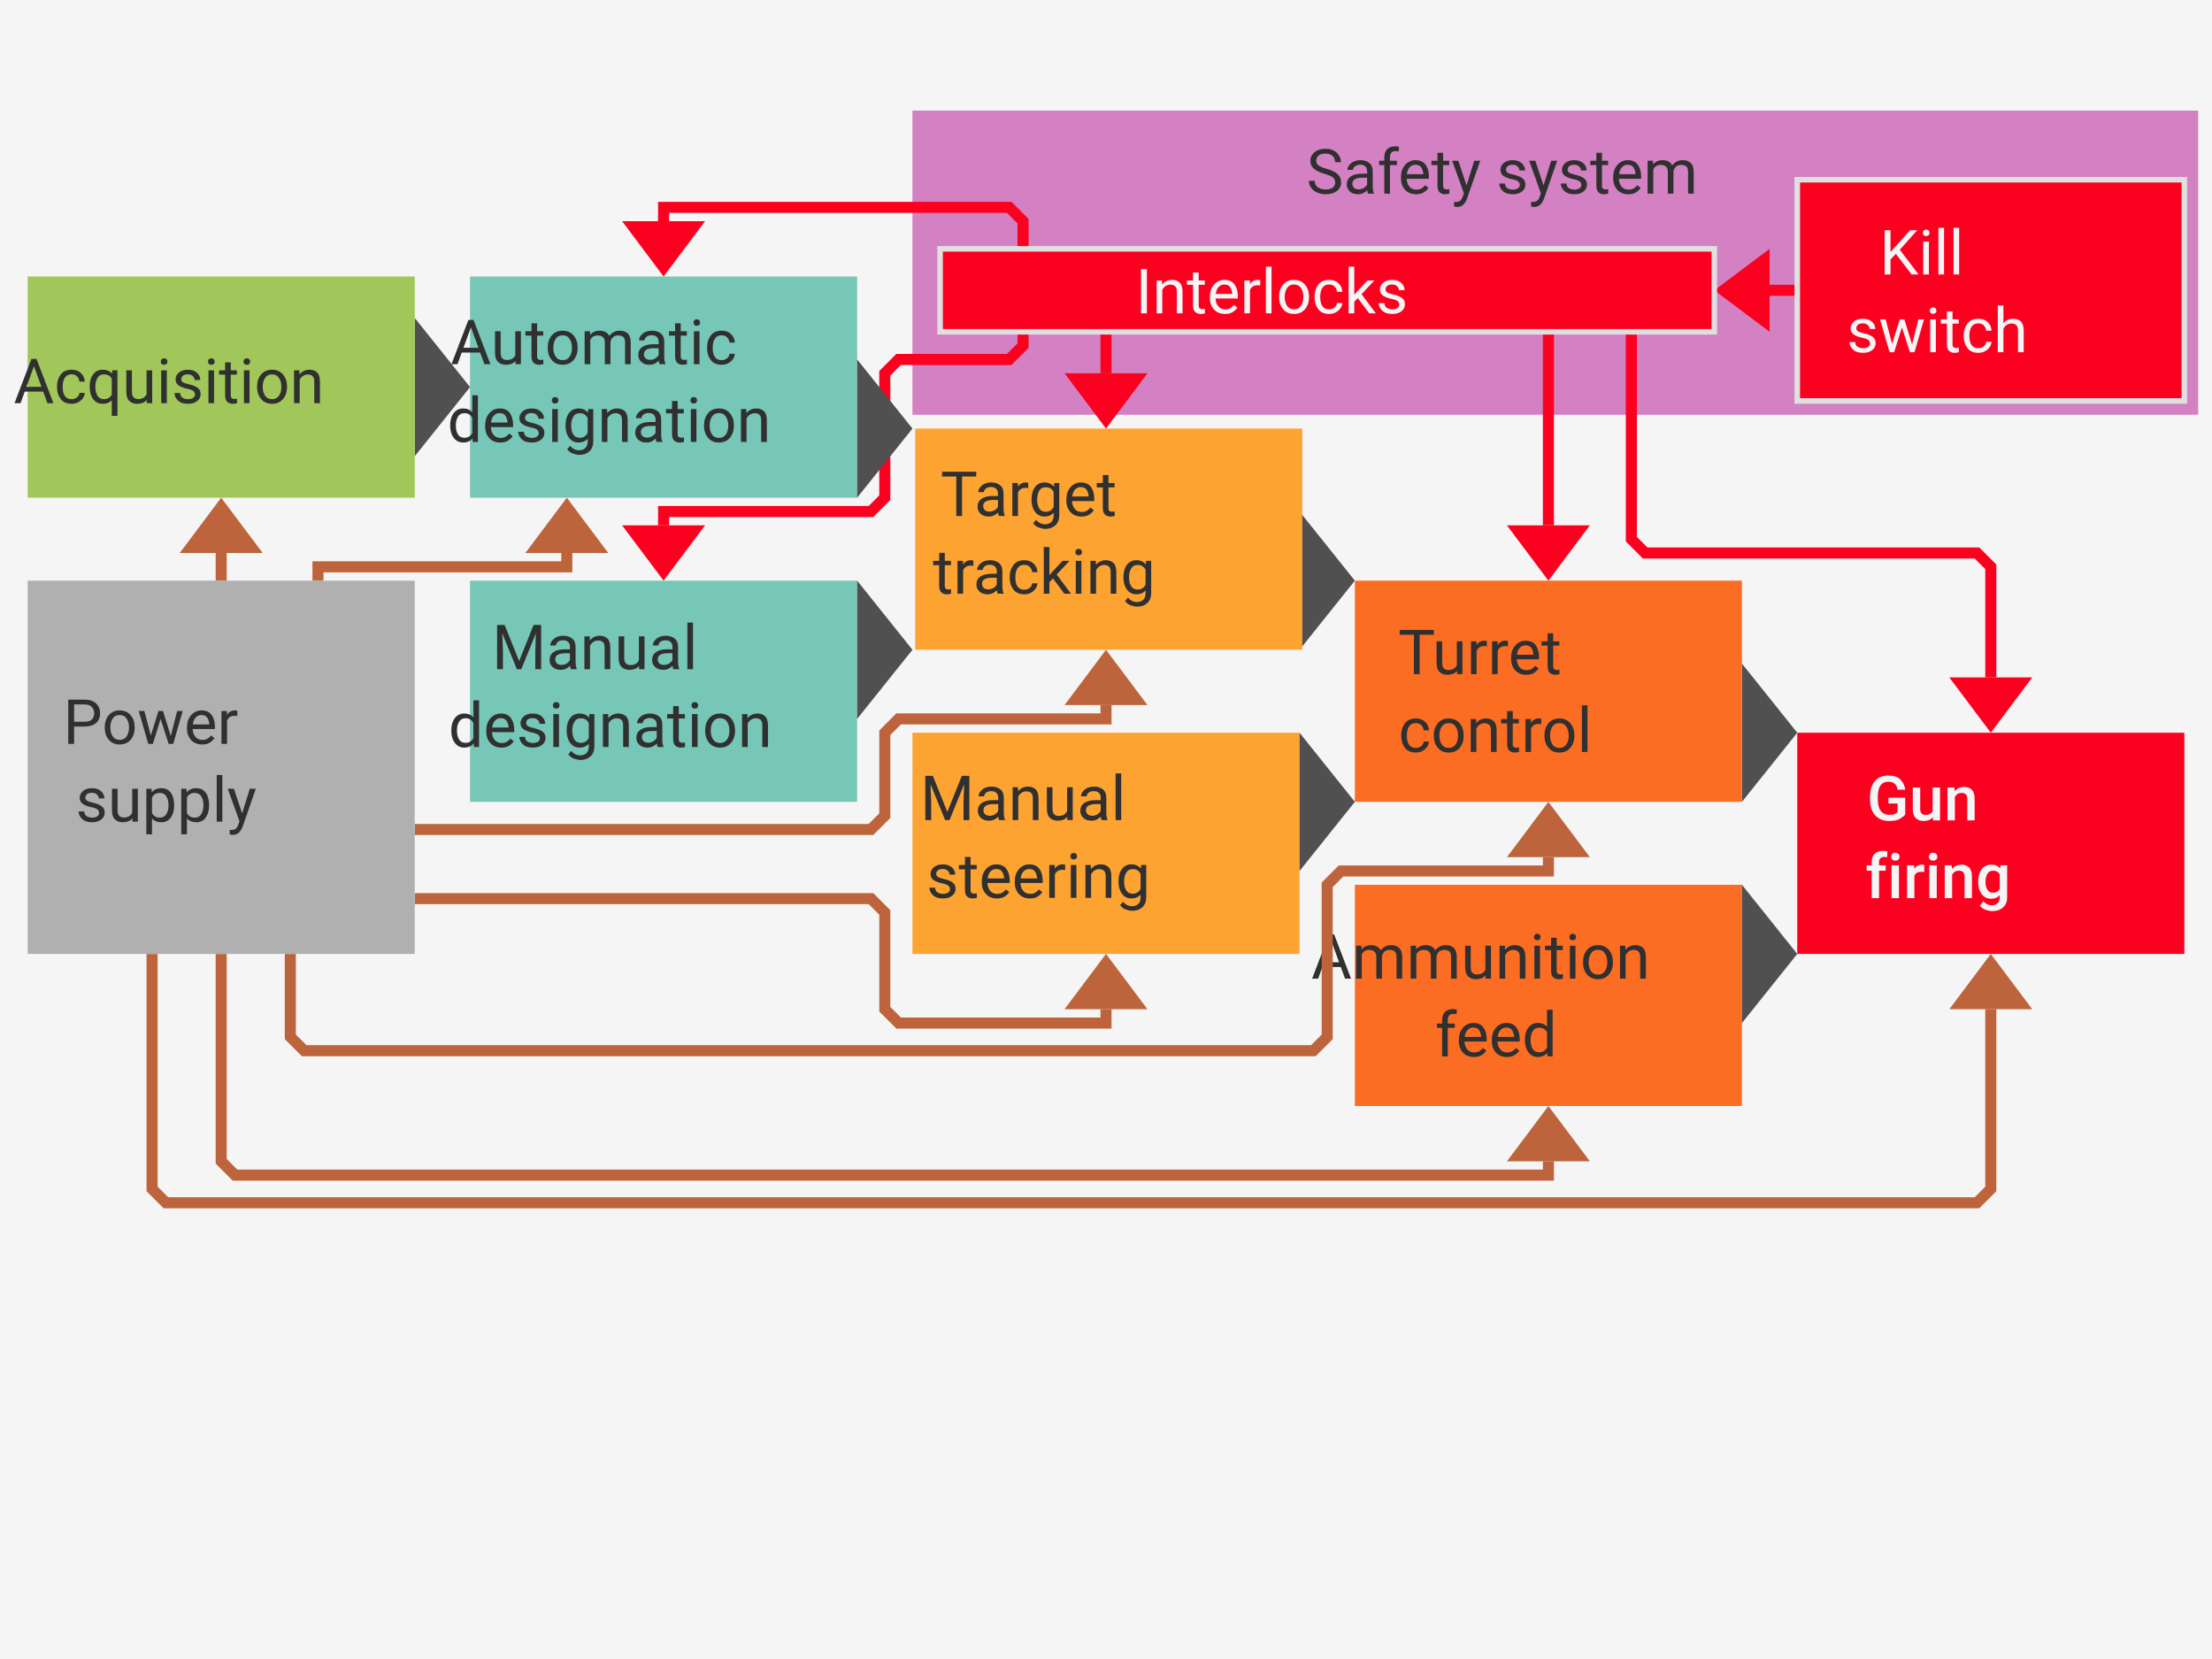
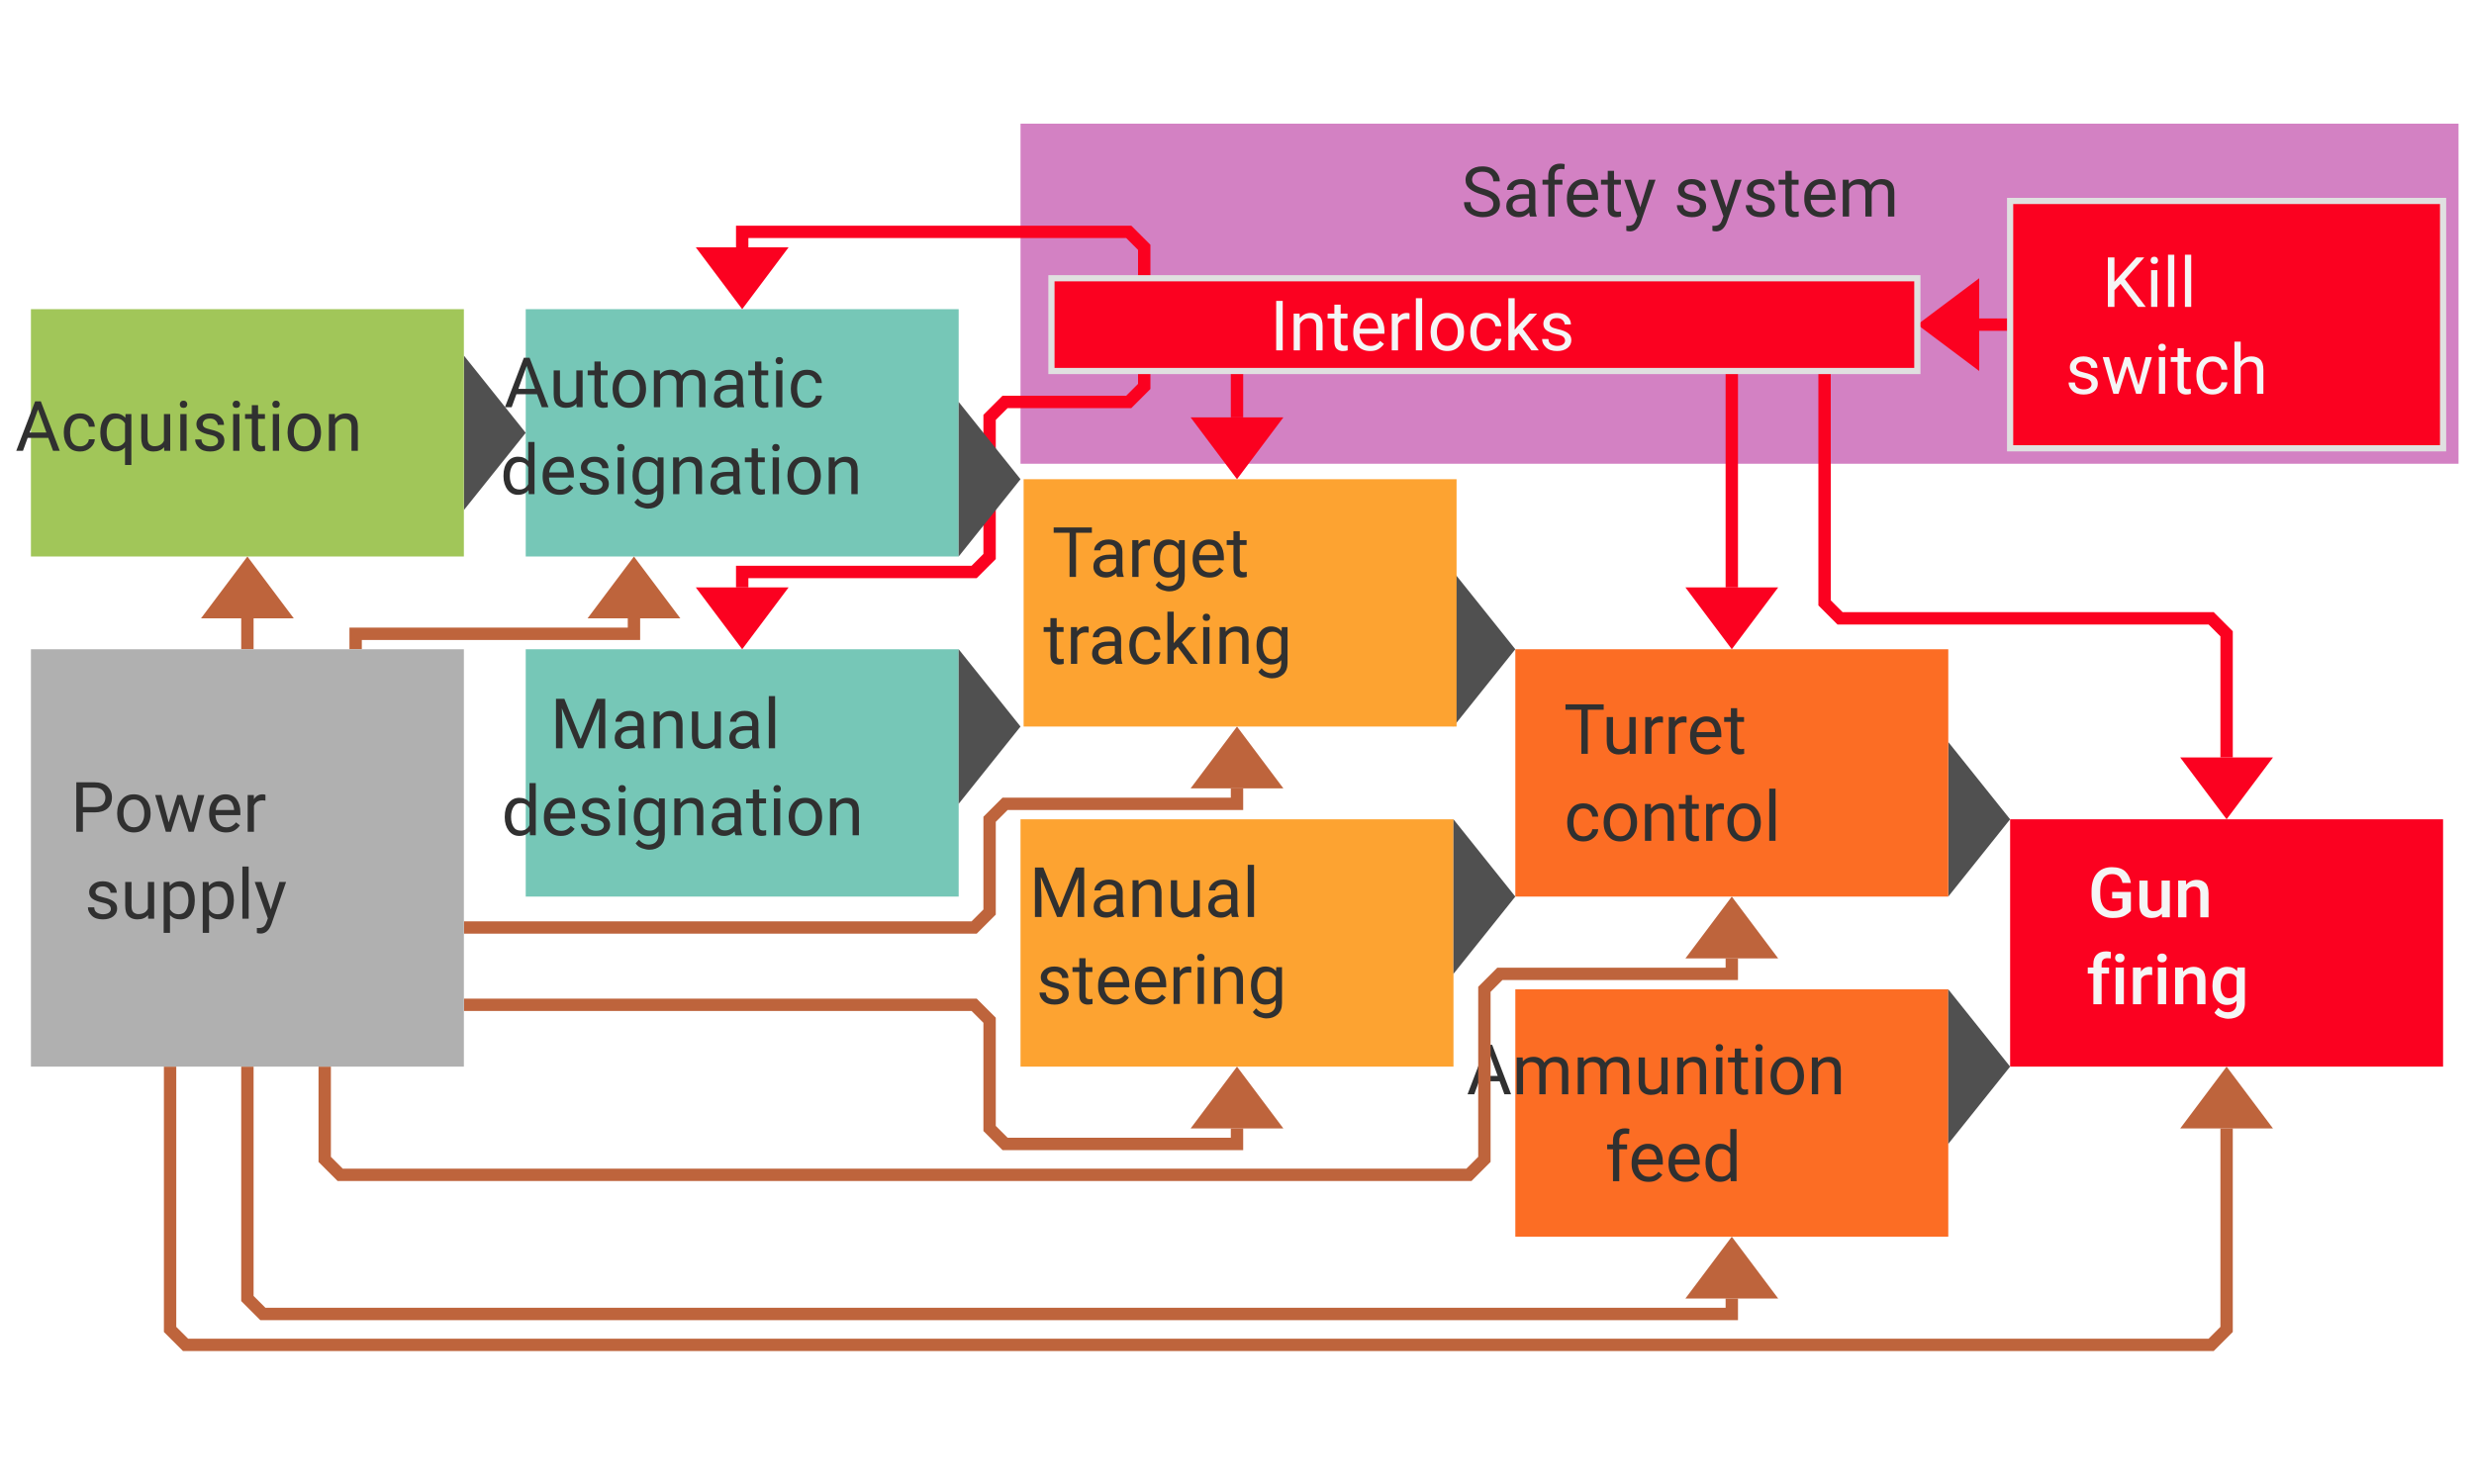
- <svg xmlns="http://www.w3.org/2000/svg" xmlns:xlink="http://www.w3.org/1999/xlink" width="800" height="600" viewBox="0 0 800 600" id="svg2" version="1.1">
+ <svg xmlns="http://www.w3.org/2000/svg" xmlns:xlink="http://www.w3.org/1999/xlink" width="800" height="480" viewBox="0 0 800 480" id="svg2" version="1.1">
  <defs id="defs4" />
-   <g id="layer1" transform="translate(0,-452.3622)">
-     <rect style="fill:#f5f5f5;fill-opacity:1;stroke:none;stroke-width:4;stroke-linejoin:miter;stroke-miterlimit:4;stroke-dasharray:none" id="rect4235" width="800" height="600" x="0" y="452.362" />
-     <g id="g4200" transform="translate(-112.3,-305.7205)" style="stroke:none">
+   <g id="layer1" transform="translate(0,-572.3622)">
+     <rect style="fill:#ffffff;fill-opacity:1;stroke:none;stroke-width:4;stroke-linejoin:miter;stroke-miterlimit:4;stroke-dasharray:none" id="rect4235" width="800" height="480" x="0" y="572.362" />
+     <g id="g4200" transform="translate(-112.3,-185.7206)" style="stroke:none">
      <rect style="fill:#d381c3;stroke:none;stroke-width:2;stroke-linejoin:miter;stroke-miterlimit:4;stroke-dasharray:none" id="rect4202" width="465" height="110" x="442.3" y="798.083" />
-       <text xml:space="preserve" style="color:#000000;font-style:normal;font-variant:normal;font-weight:normal;font-stretch:normal;font-size:22.5px;line-height:125%;font-family:Roboto;-inkscape-font-specification:Roboto;text-indent:0;text-align:start;text-decoration:none;text-decoration-line:none;text-decoration-style:solid;text-decoration-color:#000000;letter-spacing:0px;word-spacing:0px;text-transform:none;direction:ltr;block-progression:tb;writing-mode:lr-tb;baseline-shift:baseline;text-anchor:middle;white-space:normal;clip-rule:nonzero;display:inline;overflow:visible;visibility:visible;opacity:1;isolation:auto;mix-blend-mode:normal;color-interpolation:sRGB;color-interpolation-filters:linearRGB;solid-color:#000000;solid-opacity:1;fill:#303030;fill-opacity:1;fill-rule:nonzero;stroke:none;stroke-width:1;stroke-linecap:butt;stroke-linejoin:miter;stroke-miterlimit:4;stroke-dasharray:none;stroke-dashoffset:0;stroke-opacity:1;color-rendering:auto;image-rendering:auto;shape-rendering:auto;text-rendering:auto;enable-background:accumulate;" x="675.13" y="828.117" id="text4204">
+       <text xml:space="preserve" style="color:#000000;font-style:normal;font-variant:normal;font-weight:normal;font-stretch:normal;font-size:22.5px;line-height:125%;font-family:Roboto;-inkscape-font-specification:Roboto;text-indent:0;text-align:start;text-decoration:none;text-decoration-line:none;text-decoration-style:solid;text-decoration-color:#000000;letter-spacing:0px;word-spacing:0px;text-transform:none;direction:ltr;block-progression:tb;writing-mode:lr-tb;baseline-shift:baseline;text-anchor:middle;white-space:normal;clip-rule:nonzero;display:inline;overflow:visible;visibility:visible;opacity:1;isolation:auto;mix-blend-mode:normal;color-interpolation:sRGB;color-interpolation-filters:linearRGB;solid-color:#000000;solid-opacity:1;fill:#303030;fill-opacity:1;fill-rule:nonzero;stroke:none;stroke-width:1;stroke-linecap:butt;stroke-linejoin:miter;stroke-miterlimit:4;stroke-dasharray:none;stroke-dashoffset:0;stroke-opacity:1;color-rendering:auto;image-rendering:auto;shape-rendering:auto;text-rendering:auto;enable-background:accumulate" x="675.13" y="828.117" id="text4204">
        <tspan x="675.13" y="828.117" id="tspan4232">Safety system</tspan>
      </text>
    </g>
-     <path style="fill:none;fill-opacity:1;stroke:#be643c;stroke-width:4;stroke-linejoin:miter;stroke-miterlimit:4;stroke-dasharray:none" d="m 150,752.362 165,0 5,-5 0,-30 5,-5 75,0 0,-5" id="path4263" />
-     <g id="g4199" transform="translate(-84.28599,7.1428)">
+     <path style="fill:none;fill-opacity:1;stroke:#be643c;stroke-width:4;stroke-linejoin:miter;stroke-miterlimit:4;stroke-dasharray:none" d="m 150,872.362 165,0 5,-5 0,-30 5,-5 75,0 0,-5" id="path4263" />
+     <g id="g4199" transform="translate(-84.28599,127.1428)">
      <rect style="fill:#76c7b7;stroke:none;stroke-width:2;stroke-linejoin:miter;stroke-miterlimit:4;stroke-dasharray:none" id="rect4142" width="140" height="80" x="254.286" y="545.219" />
-       <text xml:space="preserve" style="color:#000000;font-style:normal;font-variant:normal;font-weight:normal;font-stretch:normal;font-size:22.5px;line-height:125%;font-family:Roboto;-inkscape-font-specification:Roboto;text-indent:0;text-align:start;text-decoration:none;text-decoration-line:none;text-decoration-style:solid;text-decoration-color:#000000;letter-spacing:0px;word-spacing:0px;text-transform:none;direction:ltr;block-progression:tb;writing-mode:lr-tb;baseline-shift:baseline;text-anchor:middle;white-space:normal;clip-rule:nonzero;display:inline;overflow:visible;visibility:visible;opacity:1;isolation:auto;mix-blend-mode:normal;color-interpolation:sRGB;color-interpolation-filters:linearRGB;solid-color:#000000;solid-opacity:1;fill:#303030;fill-opacity:1;fill-rule:nonzero;stroke:none;stroke-width:1;stroke-linecap:butt;stroke-linejoin:miter;stroke-miterlimit:4;stroke-dasharray:none;stroke-dashoffset:0;stroke-opacity:1;color-rendering:auto;image-rendering:auto;shape-rendering:auto;text-rendering:auto;enable-background:accumulate;" x="324.132" y="576.925" id="text4144">
+       <text xml:space="preserve" style="color:#000000;font-style:normal;font-variant:normal;font-weight:normal;font-stretch:normal;font-size:22.5px;line-height:125%;font-family:Roboto;-inkscape-font-specification:Roboto;text-indent:0;text-align:start;text-decoration:none;text-decoration-line:none;text-decoration-style:solid;text-decoration-color:#000000;letter-spacing:0px;word-spacing:0px;text-transform:none;direction:ltr;block-progression:tb;writing-mode:lr-tb;baseline-shift:baseline;text-anchor:middle;white-space:normal;clip-rule:nonzero;display:inline;overflow:visible;visibility:visible;opacity:1;isolation:auto;mix-blend-mode:normal;color-interpolation:sRGB;color-interpolation-filters:linearRGB;solid-color:#000000;solid-opacity:1;fill:#303030;fill-opacity:1;fill-rule:nonzero;stroke:none;stroke-width:1;stroke-linecap:butt;stroke-linejoin:miter;stroke-miterlimit:4;stroke-dasharray:none;stroke-dashoffset:0;stroke-opacity:1;color-rendering:auto;image-rendering:auto;shape-rendering:auto;text-rendering:auto;enable-background:accumulate" x="324.132" y="576.925" id="text4144">
        <tspan id="tspan4146" x="324.132" y="576.925">Automatic</tspan>
        <tspan id="tspan4180" x="324.132" y="605.05">designation</tspan>
      </text>
    </g>
-     <path style="fill:none;stroke:#fb0120;stroke-width:4;stroke-linejoin:miter;stroke-miterlimit:4;stroke-dasharray:none" d="m 240,642.362 0,-5 75,0 5,-5 0,-45 5,-5 40,0 5,-5 0,-5" id="path4225" />
-     <path style="fill:none;stroke:#fb0120;stroke-width:4;stroke-linejoin:miter;stroke-miterlimit:4;stroke-dasharray:none" d="m 590,572.362 0,75 5,5 120,0 5,5 0,40" id="path4223" />
-     <path style="fill:#a40000;stroke:#fb0120;stroke-width:4;stroke-linejoin:miter;stroke-miterlimit:4;stroke-dasharray:none" d="m 400,572.362 0,15" id="path4219" />
-     <path style="fill:#a40000;stroke:#fb0120;stroke-width:4;stroke-linejoin:miter;stroke-miterlimit:4;stroke-dasharray:none" d="m 560,572.362 0,70" id="path4221" />
-     <path id="path4209" d="m 255,532.362 -15,20 -15,-20 z" style="fill:#fb0120;stroke:none;stroke-width:2;stroke-linejoin:miter;stroke-miterlimit:4;stroke-dasharray:none" />
+     <path style="fill:none;stroke:#fb0120;stroke-width:4;stroke-linejoin:miter;stroke-miterlimit:4;stroke-dasharray:none" d="m 240,762.362 0,-5 75,0 5,-5 0,-45 5,-5 40,0 5,-5 0,-5" id="path4225" />
+     <path style="fill:none;stroke:#fb0120;stroke-width:4;stroke-linejoin:miter;stroke-miterlimit:4;stroke-dasharray:none" d="m 590,692.362 0,75 5,5 120,0 5,5 0,40" id="path4223" />
+     <path style="fill:#a40000;stroke:#fb0120;stroke-width:4;stroke-linejoin:miter;stroke-miterlimit:4;stroke-dasharray:none" d="m 400,692.362 0,15" id="path4219" />
+     <path style="fill:#a40000;stroke:#fb0120;stroke-width:4;stroke-linejoin:miter;stroke-miterlimit:4;stroke-dasharray:none" d="m 560,692.362 0,70" id="path4221" />
+     <path id="path4209" d="m 255,652.362 -15,20 -15,-20 z" style="fill:#fb0120;stroke:none;stroke-width:2;stroke-linejoin:miter;stroke-miterlimit:4;stroke-dasharray:none" />
    <use x="0" y="0" xlink:href="#path4246" id="use4250" transform="translate(160,15)" width="100%" height="100%" />
-     <path style="fill:#505050;stroke:none;stroke-width:2;stroke-linejoin:miter;stroke-miterlimit:4;stroke-dasharray:none" d="m 150,567.362 20,25 -20,25 z" id="path4246" />
-     <g id="g4194" transform="translate(-26.42858,7.1428)">
+     <path style="fill:#505050;stroke:none;stroke-width:2;stroke-linejoin:miter;stroke-miterlimit:4;stroke-dasharray:none" d="m 150,687.362 20,25 -20,25 z" id="path4246" />
+     <g id="g4194" transform="translate(-26.42858,127.1428)">
      <rect y="545.219" x="36.429" height="80" width="140" id="rect4136" style="fill:#a1c659;stroke:none;stroke-width:2;stroke-linejoin:miter;stroke-miterlimit:4;stroke-dasharray:none" />
-       <text id="text4138" y="591.042" x="107.049" style="color:#000000;font-style:normal;font-variant:normal;font-weight:normal;font-stretch:normal;font-size:22.5px;line-height:125%;font-family:Roboto;-inkscape-font-specification:Roboto;text-indent:0;text-align:start;text-decoration:none;text-decoration-line:none;text-decoration-style:solid;text-decoration-color:#000000;letter-spacing:0px;word-spacing:0px;text-transform:none;direction:ltr;block-progression:tb;writing-mode:lr-tb;baseline-shift:baseline;text-anchor:middle;white-space:normal;clip-rule:nonzero;display:inline;overflow:visible;visibility:visible;opacity:1;isolation:auto;mix-blend-mode:normal;color-interpolation:sRGB;color-interpolation-filters:linearRGB;solid-color:#000000;solid-opacity:1;fill:#303030;fill-opacity:1;fill-rule:nonzero;stroke:none;stroke-width:1;stroke-linecap:butt;stroke-linejoin:miter;stroke-miterlimit:4;stroke-dasharray:none;stroke-dashoffset:0;stroke-opacity:1;color-rendering:auto;image-rendering:auto;shape-rendering:auto;text-rendering:auto;enable-background:accumulate;" xml:space="preserve">
+       <text id="text4138" y="591.042" x="107.049" style="color:#000000;font-style:normal;font-variant:normal;font-weight:normal;font-stretch:normal;font-size:22.5px;line-height:125%;font-family:Roboto;-inkscape-font-specification:Roboto;text-indent:0;text-align:start;text-decoration:none;text-decoration-line:none;text-decoration-style:solid;text-decoration-color:#000000;letter-spacing:0px;word-spacing:0px;text-transform:none;direction:ltr;block-progression:tb;writing-mode:lr-tb;baseline-shift:baseline;text-anchor:middle;white-space:normal;clip-rule:nonzero;display:inline;overflow:visible;visibility:visible;opacity:1;isolation:auto;mix-blend-mode:normal;color-interpolation:sRGB;color-interpolation-filters:linearRGB;solid-color:#000000;solid-opacity:1;fill:#303030;fill-opacity:1;fill-rule:nonzero;stroke:none;stroke-width:1;stroke-linecap:butt;stroke-linejoin:miter;stroke-miterlimit:4;stroke-dasharray:none;stroke-dashoffset:0;stroke-opacity:1;color-rendering:auto;image-rendering:auto;shape-rendering:auto;text-rendering:auto;enable-background:accumulate" xml:space="preserve">
        <tspan y="591.042" x="107.049" id="tspan4140">Acquisition</tspan>
      </text>
    </g>
-     <g id="g4229" transform="translate(-84.28572,-15.71432)">
+     <g id="g4229" transform="translate(-84.28572,104.2857)">
      <rect y="678.076" x="254.286" height="80" width="140" id="rect4148" style="fill:#76c7b7;stroke:none;stroke-width:2;stroke-linejoin:miter;stroke-miterlimit:4;stroke-dasharray:none" />
-       <text id="text4150" y="710.111" x="324.538" style="color:#000000;font-style:normal;font-variant:normal;font-weight:normal;font-stretch:normal;font-size:22.5px;line-height:125%;font-family:Roboto;-inkscape-font-specification:Roboto;text-indent:0;text-align:start;text-decoration:none;text-decoration-line:none;text-decoration-style:solid;text-decoration-color:#000000;letter-spacing:0px;word-spacing:0px;text-transform:none;direction:ltr;block-progression:tb;writing-mode:lr-tb;baseline-shift:baseline;text-anchor:middle;white-space:normal;clip-rule:nonzero;display:inline;overflow:visible;visibility:visible;opacity:1;isolation:auto;mix-blend-mode:normal;color-interpolation:sRGB;color-interpolation-filters:linearRGB;solid-color:#000000;solid-opacity:1;fill:#303030;fill-opacity:1;fill-rule:nonzero;stroke:none;stroke-width:1;stroke-linecap:butt;stroke-linejoin:miter;stroke-miterlimit:4;stroke-dasharray:none;stroke-dashoffset:0;stroke-opacity:1;color-rendering:auto;image-rendering:auto;shape-rendering:auto;text-rendering:auto;enable-background:accumulate;" xml:space="preserve">
+       <text id="text4150" y="710.111" x="324.538" style="color:#000000;font-style:normal;font-variant:normal;font-weight:normal;font-stretch:normal;font-size:22.5px;line-height:125%;font-family:Roboto;-inkscape-font-specification:Roboto;text-indent:0;text-align:start;text-decoration:none;text-decoration-line:none;text-decoration-style:solid;text-decoration-color:#000000;letter-spacing:0px;word-spacing:0px;text-transform:none;direction:ltr;block-progression:tb;writing-mode:lr-tb;baseline-shift:baseline;text-anchor:middle;white-space:normal;clip-rule:nonzero;display:inline;overflow:visible;visibility:visible;opacity:1;isolation:auto;mix-blend-mode:normal;color-interpolation:sRGB;color-interpolation-filters:linearRGB;solid-color:#000000;solid-opacity:1;fill:#303030;fill-opacity:1;fill-rule:nonzero;stroke:none;stroke-width:1;stroke-linecap:butt;stroke-linejoin:miter;stroke-miterlimit:4;stroke-dasharray:none;stroke-dashoffset:0;stroke-opacity:1;color-rendering:auto;image-rendering:auto;shape-rendering:auto;text-rendering:auto;enable-background:accumulate" xml:space="preserve">
        <tspan y="710.111" x="324.538" id="tspan4152">Manual</tspan>
        <tspan id="tspan4154" y="738.236" x="324.538">designation</tspan>
      </text>
    </g>
    <use x="0" y="0" xlink:href="#use4250" id="use4252" transform="translate(160,55)" width="100%" height="100%" />
-     <g id="g4205" transform="translate(-140.6818,62.1428)">
+     <g id="g4205" transform="translate(-140.6818,182.1428)">
      <rect y="545.219" x="471.682" height="80" width="140" id="rect4156" style="fill:#fda331;stroke:none;stroke-width:2;stroke-linejoin:miter;stroke-miterlimit:4;stroke-dasharray:none" />
-       <text id="text4158" y="576.815" x="537.851" style="color:#000000;font-style:normal;font-variant:normal;font-weight:normal;font-stretch:normal;font-size:22.5px;line-height:125%;font-family:Roboto;-inkscape-font-specification:Roboto;text-indent:0;text-align:start;text-decoration:none;text-decoration-line:none;text-decoration-style:solid;text-decoration-color:#000000;letter-spacing:0px;word-spacing:0px;text-transform:none;direction:ltr;block-progression:tb;writing-mode:lr-tb;baseline-shift:baseline;text-anchor:middle;white-space:normal;clip-rule:nonzero;display:inline;overflow:visible;visibility:visible;opacity:1;isolation:auto;mix-blend-mode:normal;color-interpolation:sRGB;color-interpolation-filters:linearRGB;solid-color:#000000;solid-opacity:1;fill:#303030;fill-opacity:1;fill-rule:nonzero;stroke:none;stroke-width:1;stroke-linecap:butt;stroke-linejoin:miter;stroke-miterlimit:4;stroke-dasharray:none;stroke-dashoffset:0;stroke-opacity:1;color-rendering:auto;image-rendering:auto;shape-rendering:auto;text-rendering:auto;enable-background:accumulate;" xml:space="preserve">
+       <text id="text4158" y="576.815" x="537.851" style="color:#000000;font-style:normal;font-variant:normal;font-weight:normal;font-stretch:normal;font-size:22.5px;line-height:125%;font-family:Roboto;-inkscape-font-specification:Roboto;text-indent:0;text-align:start;text-decoration:none;text-decoration-line:none;text-decoration-style:solid;text-decoration-color:#000000;letter-spacing:0px;word-spacing:0px;text-transform:none;direction:ltr;block-progression:tb;writing-mode:lr-tb;baseline-shift:baseline;text-anchor:middle;white-space:normal;clip-rule:nonzero;display:inline;overflow:visible;visibility:visible;opacity:1;isolation:auto;mix-blend-mode:normal;color-interpolation:sRGB;color-interpolation-filters:linearRGB;solid-color:#000000;solid-opacity:1;fill:#303030;fill-opacity:1;fill-rule:nonzero;stroke:none;stroke-width:1;stroke-linecap:butt;stroke-linejoin:miter;stroke-miterlimit:4;stroke-dasharray:none;stroke-dashoffset:0;stroke-opacity:1;color-rendering:auto;image-rendering:auto;shape-rendering:auto;text-rendering:auto;enable-background:accumulate" xml:space="preserve">
        <tspan y="576.815" x="537.851" id="tspan4160">Target</tspan>
        <tspan id="tspan4162" y="604.94" x="537.851">tracking</tspan>
      </text>
    </g>
    <use x="0" y="0" xlink:href="#use4252" id="use4254" transform="translate(160,55)" width="100%" height="100%" style="fill:#737f8d" />
-     <g id="g4211" transform="translate(-193.5714,117.1428)">
+     <g id="g4211" transform="translate(-193.5714,237.1428)">
      <rect style="fill:#fc6d24;stroke:none;stroke-width:2;stroke-linejoin:miter;stroke-miterlimit:4;stroke-dasharray:none" id="rect4164" width="140" height="80" x="683.571" y="545.219" />
-       <text xml:space="preserve" style="color:#000000;font-style:normal;font-variant:normal;font-weight:normal;font-stretch:normal;font-size:22.5px;line-height:125%;font-family:Roboto;-inkscape-font-specification:Roboto;text-indent:0;text-align:start;text-decoration:none;text-decoration-line:none;text-decoration-style:solid;text-decoration-color:#000000;letter-spacing:0px;word-spacing:0px;text-transform:none;direction:ltr;block-progression:tb;writing-mode:lr-tb;baseline-shift:baseline;text-anchor:middle;white-space:normal;clip-rule:nonzero;display:inline;overflow:visible;visibility:visible;opacity:1;isolation:auto;mix-blend-mode:normal;color-interpolation:sRGB;color-interpolation-filters:linearRGB;solid-color:#000000;solid-opacity:1;fill:#303030;fill-opacity:1;fill-rule:nonzero;stroke:none;stroke-width:1;stroke-linecap:butt;stroke-linejoin:miter;stroke-miterlimit:4;stroke-dasharray:none;stroke-dashoffset:0;stroke-opacity:1;color-rendering:auto;image-rendering:auto;shape-rendering:auto;text-rendering:auto;enable-background:accumulate;" x="753.917" y="579.045" id="text4166">
+       <text xml:space="preserve" style="color:#000000;font-style:normal;font-variant:normal;font-weight:normal;font-stretch:normal;font-size:22.5px;line-height:125%;font-family:Roboto;-inkscape-font-specification:Roboto;text-indent:0;text-align:start;text-decoration:none;text-decoration-line:none;text-decoration-style:solid;text-decoration-color:#000000;letter-spacing:0px;word-spacing:0px;text-transform:none;direction:ltr;block-progression:tb;writing-mode:lr-tb;baseline-shift:baseline;text-anchor:middle;white-space:normal;clip-rule:nonzero;display:inline;overflow:visible;visibility:visible;opacity:1;isolation:auto;mix-blend-mode:normal;color-interpolation:sRGB;color-interpolation-filters:linearRGB;solid-color:#000000;solid-opacity:1;fill:#303030;fill-opacity:1;fill-rule:nonzero;stroke:none;stroke-width:1;stroke-linecap:butt;stroke-linejoin:miter;stroke-miterlimit:4;stroke-dasharray:none;stroke-dashoffset:0;stroke-opacity:1;color-rendering:auto;image-rendering:auto;shape-rendering:auto;text-rendering:auto;enable-background:accumulate" x="753.917" y="579.045" id="text4166">
        <tspan id="tspan4168" x="753.917" y="579.045">Turret</tspan>
        <tspan x="753.917" y="607.17" id="tspan4170">control</tspan>
      </text>
    </g>
-     <g id="g4217" transform="translate(-252.8572,170)">
+     <g id="g4217" transform="translate(-252.8572,290)">
      <rect y="547.362" x="902.857" height="80" width="140" id="rect4172" style="fill:#fb0120;stroke:none;stroke-width:2;stroke-linejoin:miter;stroke-miterlimit:4;stroke-dasharray:none" />
-       <text id="text4174" y="579.067" x="973.406" style="color:#000000;font-style:normal;font-variant:normal;font-weight:500;font-stretch:normal;font-size:22.5px;line-height:125%;font-family:Roboto;-inkscape-font-specification:'Roboto Medium';text-indent:0;text-align:start;text-decoration:none;text-decoration-line:none;text-decoration-style:solid;text-decoration-color:#000000;letter-spacing:0px;word-spacing:0px;text-transform:none;direction:ltr;block-progression:tb;writing-mode:lr-tb;baseline-shift:baseline;text-anchor:middle;white-space:normal;clip-rule:nonzero;display:inline;overflow:visible;visibility:visible;opacity:1;isolation:auto;mix-blend-mode:normal;color-interpolation:sRGB;color-interpolation-filters:linearRGB;solid-color:#000000;solid-opacity:1;fill:#f5f5f5;fill-opacity:1;fill-rule:nonzero;stroke:none;stroke-width:1;stroke-linecap:butt;stroke-linejoin:miter;stroke-miterlimit:4;stroke-dasharray:none;stroke-dashoffset:0;stroke-opacity:1;color-rendering:auto;image-rendering:auto;shape-rendering:auto;text-rendering:auto;enable-background:accumulate;" xml:space="preserve">
-         <tspan id="tspan4178" y="579.067" x="973.406" style="font-style:normal;font-variant:normal;font-weight:500;font-stretch:normal;font-family:Roboto;-inkscape-font-specification:'Roboto Medium';fill:#f5f5f5;">Gun</tspan>
-         <tspan id="tspan4184" y="607.192" x="973.406" style="font-style:normal;font-variant:normal;font-weight:500;font-stretch:normal;font-family:Roboto;-inkscape-font-specification:'Roboto Medium';fill:#f5f5f5;">firing</tspan>
+       <text id="text4174" y="579.067" x="973.406" style="color:#000000;font-style:normal;font-variant:normal;font-weight:500;font-stretch:normal;font-size:22.5px;line-height:125%;font-family:Roboto;-inkscape-font-specification:'Roboto Medium';text-indent:0;text-align:start;text-decoration:none;text-decoration-line:none;text-decoration-style:solid;text-decoration-color:#000000;letter-spacing:0px;word-spacing:0px;text-transform:none;direction:ltr;block-progression:tb;writing-mode:lr-tb;baseline-shift:baseline;text-anchor:middle;white-space:normal;clip-rule:nonzero;display:inline;overflow:visible;visibility:visible;opacity:1;isolation:auto;mix-blend-mode:normal;color-interpolation:sRGB;color-interpolation-filters:linearRGB;solid-color:#000000;solid-opacity:1;fill:#f5f5f5;fill-opacity:1;fill-rule:nonzero;stroke:none;stroke-width:1;stroke-linecap:butt;stroke-linejoin:miter;stroke-miterlimit:4;stroke-dasharray:none;stroke-dashoffset:0;stroke-opacity:1;color-rendering:auto;image-rendering:auto;shape-rendering:auto;text-rendering:auto;enable-background:accumulate" xml:space="preserve">
+         <tspan id="tspan4178" y="579.067" x="973.406" style="font-style:normal;font-variant:normal;font-weight:500;font-stretch:normal;font-family:Roboto;-inkscape-font-specification:'Roboto Medium';fill:#f5f5f5">Gun</tspan>
+         <tspan id="tspan4184" y="607.192" x="973.406" style="font-style:normal;font-variant:normal;font-weight:500;font-stretch:normal;font-family:Roboto;-inkscape-font-specification:'Roboto Medium';fill:#f5f5f5">firing</tspan>
      </text>
    </g>
-     <g id="g4224" transform="translate(-160.5572,120.1492)">
+     <g id="g4224" transform="translate(-160.5572,240.1492)">
      <rect style="fill:#fc6d24;stroke:none;stroke-width:2;stroke-linejoin:miter;stroke-miterlimit:4;stroke-dasharray:none" id="rect4186" width="140" height="80" x="650.557" y="652.213" />
-       <text xml:space="preserve" style="color:#000000;font-style:normal;font-variant:normal;font-weight:normal;font-stretch:normal;font-size:22.5px;line-height:125%;font-family:Roboto;-inkscape-font-specification:Roboto;text-indent:0;text-align:start;text-decoration:none;text-decoration-line:none;text-decoration-style:solid;text-decoration-color:#000000;letter-spacing:0px;word-spacing:0px;text-transform:none;direction:ltr;block-progression:tb;writing-mode:lr-tb;baseline-shift:baseline;text-anchor:middle;white-space:normal;clip-rule:nonzero;display:inline;overflow:visible;visibility:visible;opacity:1;isolation:auto;mix-blend-mode:normal;color-interpolation:sRGB;color-interpolation-filters:linearRGB;solid-color:#000000;solid-opacity:1;fill:#303030;fill-opacity:1;fill-rule:nonzero;stroke:none;stroke-width:1;stroke-linecap:butt;stroke-linejoin:miter;stroke-miterlimit:4;stroke-dasharray:none;stroke-dashoffset:0;stroke-opacity:1;color-rendering:auto;image-rendering:auto;shape-rendering:auto;text-rendering:auto;enable-background:accumulate;" x="721.178" y="686.149" id="text4188">
+       <text xml:space="preserve" style="color:#000000;font-style:normal;font-variant:normal;font-weight:normal;font-stretch:normal;font-size:22.5px;line-height:125%;font-family:Roboto;-inkscape-font-specification:Roboto;text-indent:0;text-align:start;text-decoration:none;text-decoration-line:none;text-decoration-style:solid;text-decoration-color:#000000;letter-spacing:0px;word-spacing:0px;text-transform:none;direction:ltr;block-progression:tb;writing-mode:lr-tb;baseline-shift:baseline;text-anchor:middle;white-space:normal;clip-rule:nonzero;display:inline;overflow:visible;visibility:visible;opacity:1;isolation:auto;mix-blend-mode:normal;color-interpolation:sRGB;color-interpolation-filters:linearRGB;solid-color:#000000;solid-opacity:1;fill:#303030;fill-opacity:1;fill-rule:nonzero;stroke:none;stroke-width:1;stroke-linecap:butt;stroke-linejoin:miter;stroke-miterlimit:4;stroke-dasharray:none;stroke-dashoffset:0;stroke-opacity:1;color-rendering:auto;image-rendering:auto;shape-rendering:auto;text-rendering:auto;enable-background:accumulate" x="721.178" y="686.149" id="text4188">
        <tspan x="721.178" y="686.149" id="tspan4190">Ammunition</tspan>
        <tspan x="721.178" y="714.274" id="tspan4192">feed</tspan>
      </text>
    </g>
    <use x="0" y="0" xlink:href="#path4246" id="use4279" transform="translate(160,95)" width="100%" height="100%" />
-     <g id="g4318" transform="translate(-1.000003,113)">
+     <g id="g4318" transform="translate(-1.000003,233)">
      <g id="g4320" transform="translate(-136.1429,59.1428)" style="stroke:none">
        <rect y="545.219" x="467.143" height="80" width="140" id="rect4322" style="fill:#fda331;stroke:none;stroke-width:2;stroke-linejoin:miter;stroke-miterlimit:4;stroke-dasharray:none" />
-         <text id="text4324" y="576.815" x="537.851" style="color:#000000;font-style:normal;font-variant:normal;font-weight:normal;font-stretch:normal;font-size:22.5px;line-height:125%;font-family:Roboto;-inkscape-font-specification:Roboto;text-indent:0;text-align:start;text-decoration:none;text-decoration-line:none;text-decoration-style:solid;text-decoration-color:#000000;letter-spacing:0px;word-spacing:0px;text-transform:none;direction:ltr;block-progression:tb;writing-mode:lr-tb;baseline-shift:baseline;text-anchor:middle;white-space:normal;clip-rule:nonzero;display:inline;overflow:visible;visibility:visible;opacity:1;isolation:auto;mix-blend-mode:normal;color-interpolation:sRGB;color-interpolation-filters:linearRGB;solid-color:#000000;solid-opacity:1;fill:#303030;fill-opacity:1;fill-rule:nonzero;stroke:none;stroke-width:1;stroke-linecap:butt;stroke-linejoin:miter;stroke-miterlimit:4;stroke-dasharray:none;stroke-dashoffset:0;stroke-opacity:1;color-rendering:auto;image-rendering:auto;shape-rendering:auto;text-rendering:auto;enable-background:accumulate;" xml:space="preserve">
+         <text id="text4324" y="576.815" x="537.851" style="color:#000000;font-style:normal;font-variant:normal;font-weight:normal;font-stretch:normal;font-size:22.5px;line-height:125%;font-family:Roboto;-inkscape-font-specification:Roboto;text-indent:0;text-align:start;text-decoration:none;text-decoration-line:none;text-decoration-style:solid;text-decoration-color:#000000;letter-spacing:0px;word-spacing:0px;text-transform:none;direction:ltr;block-progression:tb;writing-mode:lr-tb;baseline-shift:baseline;text-anchor:middle;white-space:normal;clip-rule:nonzero;display:inline;overflow:visible;visibility:visible;opacity:1;isolation:auto;mix-blend-mode:normal;color-interpolation:sRGB;color-interpolation-filters:linearRGB;solid-color:#000000;solid-opacity:1;fill:#303030;fill-opacity:1;fill-rule:nonzero;stroke:none;stroke-width:1;stroke-linecap:butt;stroke-linejoin:miter;stroke-miterlimit:4;stroke-dasharray:none;stroke-dashoffset:0;stroke-opacity:1;color-rendering:auto;image-rendering:auto;shape-rendering:auto;text-rendering:auto;enable-background:accumulate" xml:space="preserve">
          <tspan id="tspan4328" y="576.815" x="537.851">Manual</tspan>
          <tspan y="604.94" x="537.851" id="tspan4334">steering</tspan>
        </text>
      </g>
    </g>
    <use x="0" y="0" xlink:href="#path4246" id="use4336" transform="translate(320,150)" width="100%" height="100%" />
-     <use x="0" y="0" xlink:href="#use4254" id="use4353" transform="translate(0,80)" width="100%" height="100%" style="fill:#fc6d24" />
+     <use x="0" y="0" xlink:href="#use4254" id="use4353" transform="translate(1.9787597e-8,80)" width="100%" height="100%" style="fill:#fc6d24" />
    <use x="0" y="0" xlink:href="#path4209" id="use4211" transform="translate(160,55)" width="100%" height="100%" />
-     <use x="0" y="0" xlink:href="#path4209" id="use4234" transform="translate(0,110)" width="100%" height="100%" />
-     <use x="0" y="0" xlink:href="#path4209" id="use4227" transform="matrix(0,1,-1,0,1172.362,317.3622)" width="100%" height="100%" />
+     <use x="0" y="0" xlink:href="#path4209" id="use4234" transform="translate(1.9787597e-8,110)" width="100%" height="100%" />
+     <use x="0" y="0" xlink:href="#path4209" id="use4227" transform="matrix(0,1,-1,0,1292.362,437.3621)" width="100%" height="100%" />
    <use x="0" y="0" xlink:href="#path4209" id="use4238" transform="translate(320,110)" width="100%" height="100%" />
    <use x="0" y="0" xlink:href="#path4209" id="use4240" transform="translate(480,165)" width="100%" height="100%" />
-     <path style="fill:#be643c;stroke:none;stroke-width:2;stroke-linejoin:miter;stroke-miterlimit:4;stroke-dasharray:none" d="m 65,652.362 15,-20 15,20 z" id="path4242" />
-     <use x="0" y="0" xlink:href="#path4242" id="use4246" transform="translate(125,0)" width="100%" height="100%" />
+     <path style="fill:#be643c;stroke:none;stroke-width:2;stroke-linejoin:miter;stroke-miterlimit:4;stroke-dasharray:none" d="m 65,772.362 15,-20 15,20 z" id="path4242" />
+     <use x="0" y="0" xlink:href="#path4242" id="use4246" transform="translate(125,-1.9999996e-6)" width="100%" height="100%" />
    <use x="0" y="0" xlink:href="#path4242" id="use4248" transform="translate(320,165)" width="100%" height="100%" />
    <use x="0" y="0" xlink:href="#path4242" id="use4251" transform="translate(480,110)" width="100%" height="100%" />
    <use x="0" y="0" xlink:href="#path4242" id="use4253" transform="translate(320,55)" width="100%" height="100%" />
    <use x="0" y="0" xlink:href="#path4242" id="use4255" transform="translate(480,220)" width="100%" height="100%" />
    <use x="0" y="0" xlink:href="#path4242" id="use4257" transform="translate(640,165)" width="100%" height="100%" />
-     <path style="fill:none;fill-opacity:1;stroke:#be643c;stroke-width:4;stroke-linejoin:miter;stroke-miterlimit:4;stroke-dasharray:none" d="m 80,662.362 0,-10" id="path4259" />
-     <path style="fill:none;fill-opacity:1;stroke:#be643c;stroke-width:4;stroke-linejoin:miter;stroke-miterlimit:4;stroke-dasharray:none" d="m 205,652.362 0,5 -90,0 0,5" id="path4261" />
-     <path style="fill:none;fill-opacity:1;stroke:#be643c;stroke-width:4;stroke-linejoin:miter;stroke-miterlimit:4;stroke-dasharray:none" d="m 150,777.362 165,0 5,5 0,35 5,5 75,0 0,-5" id="path4265" />
-     <path style="fill:none;fill-opacity:1;stroke:#be643c;stroke-width:4;stroke-linejoin:miter;stroke-miterlimit:4;stroke-dasharray:none" d="m 105,797.362 0,30 5,5 365,0 5,-5 0,-55 5,-5 75,0 0,-5" id="path4267" />
-     <path style="fill:none;fill-opacity:1;stroke:#be643c;stroke-width:4;stroke-linejoin:miter;stroke-miterlimit:4;stroke-dasharray:none" d="m 80,797.362 0,75 5,5 475,0 0,-5" id="path4269" />
-     <path style="fill:none;fill-opacity:1;stroke:#be643c;stroke-width:4;stroke-linejoin:miter;stroke-miterlimit:4;stroke-dasharray:none" d="m 55,797.362 0,85 5,5 655,0 5,-5 0,-65" id="path4271" />
-     <path style="fill:none;fill-opacity:1;stroke:#fb0120;stroke-width:4;stroke-linejoin:miter;stroke-miterlimit:4;stroke-dasharray:none" d="m 370,542.362 0,-10 -5,-5 -125,0 0,5" id="path4286" />
-     <g id="g4371" transform="translate(-412.8572,-5.000023)">
+     <path style="fill:none;fill-opacity:1;stroke:#be643c;stroke-width:4;stroke-linejoin:miter;stroke-miterlimit:4;stroke-dasharray:none" d="m 80,782.362 0,-10" id="path4259" />
+     <path style="fill:none;fill-opacity:1;stroke:#be643c;stroke-width:4;stroke-linejoin:miter;stroke-miterlimit:4;stroke-dasharray:none" d="m 205,772.362 0,5 -90,0 0,5" id="path4261" />
+     <path style="fill:none;fill-opacity:1;stroke:#be643c;stroke-width:4;stroke-linejoin:miter;stroke-miterlimit:4;stroke-dasharray:none" d="m 150,897.362 165,0 5,5 0,35 5,5 75,0 0,-5" id="path4265" />
+     <path style="fill:none;fill-opacity:1;stroke:#be643c;stroke-width:4;stroke-linejoin:miter;stroke-miterlimit:4;stroke-dasharray:none" d="m 105,917.362 0,30 5,5 365,0 5,-5 0,-55 5,-5 75,0 0,-5" id="path4267" />
+     <path style="fill:none;fill-opacity:1;stroke:#be643c;stroke-width:4;stroke-linejoin:miter;stroke-miterlimit:4;stroke-dasharray:none" d="m 80,917.362 0,75 5,5 475,0 0,-5" id="path4269" />
+     <path style="fill:none;fill-opacity:1;stroke:#be643c;stroke-width:4;stroke-linejoin:miter;stroke-miterlimit:4;stroke-dasharray:none" d="m 55,917.362 0,85 5,5 655,0 5,-5 0,-65" id="path4271" />
+     <path style="fill:none;fill-opacity:1;stroke:#fb0120;stroke-width:4;stroke-linejoin:miter;stroke-miterlimit:4;stroke-dasharray:none" d="m 370,662.362 0,-10 -5,-5 -125,0 0,5" id="path4286" />
+     <g id="g4371" transform="translate(-412.8572,115)">
      <rect y="547.362" x="752.857" height="30" width="280" id="rect4373" style="fill:#fb0120;stroke:#e0e0e0;stroke-width:2;stroke-linejoin:miter;stroke-miterlimit:4;stroke-dasharray:none" />
-       <text id="text4375" y="570.69" x="892.407" style="color:#000000;font-style:normal;font-variant:normal;font-weight:500;font-stretch:normal;font-size:22.5px;line-height:125%;font-family:Roboto;-inkscape-font-specification:'Roboto Medium';text-indent:0;text-align:start;text-decoration:none;text-decoration-line:none;text-decoration-style:solid;text-decoration-color:#000000;letter-spacing:0px;word-spacing:0px;text-transform:none;direction:ltr;block-progression:tb;writing-mode:lr-tb;baseline-shift:baseline;text-anchor:middle;white-space:normal;clip-rule:nonzero;display:inline;overflow:visible;visibility:visible;opacity:1;isolation:auto;mix-blend-mode:normal;color-interpolation:sRGB;color-interpolation-filters:linearRGB;solid-color:#000000;solid-opacity:1;fill:#f5f5f5;fill-opacity:1;fill-rule:nonzero;stroke:none;stroke-width:1;stroke-linecap:butt;stroke-linejoin:miter;stroke-miterlimit:4;stroke-dasharray:none;stroke-dashoffset:0;stroke-opacity:1;color-rendering:auto;image-rendering:auto;shape-rendering:auto;text-rendering:auto;enable-background:accumulate;" xml:space="preserve">
-         <tspan id="tspan4379" y="570.69" x="892.407" style="font-style:normal;font-variant:normal;font-weight:normal;font-stretch:normal;font-family:Roboto;-inkscape-font-specification:Roboto;fill:#f5f5f5;fill-opacity:1;">Interlocks</tspan>
+       <text id="text4375" y="570.69" x="892.407" style="color:#000000;font-style:normal;font-variant:normal;font-weight:500;font-stretch:normal;font-size:22.5px;line-height:125%;font-family:Roboto;-inkscape-font-specification:'Roboto Medium';text-indent:0;text-align:start;text-decoration:none;text-decoration-line:none;text-decoration-style:solid;text-decoration-color:#000000;letter-spacing:0px;word-spacing:0px;text-transform:none;direction:ltr;block-progression:tb;writing-mode:lr-tb;baseline-shift:baseline;text-anchor:middle;white-space:normal;clip-rule:nonzero;display:inline;overflow:visible;visibility:visible;opacity:1;isolation:auto;mix-blend-mode:normal;color-interpolation:sRGB;color-interpolation-filters:linearRGB;solid-color:#000000;solid-opacity:1;fill:#f5f5f5;fill-opacity:1;fill-rule:nonzero;stroke:none;stroke-width:1;stroke-linecap:butt;stroke-linejoin:miter;stroke-miterlimit:4;stroke-dasharray:none;stroke-dashoffset:0;stroke-opacity:1;color-rendering:auto;image-rendering:auto;shape-rendering:auto;text-rendering:auto;enable-background:accumulate" xml:space="preserve">
+         <tspan id="tspan4379" y="570.69" x="892.407" style="font-style:normal;font-variant:normal;font-weight:normal;font-stretch:normal;font-family:Roboto;-inkscape-font-specification:Roboto;fill:#f5f5f5;fill-opacity:1">Interlocks</tspan>
      </text>
    </g>
-     <path style="fill:none;fill-opacity:1;stroke:#fb0120;stroke-width:4;stroke-linejoin:miter;stroke-miterlimit:4;stroke-dasharray:none" d="m 650,557.362 -10,0" id="path4288" />
-     <g transform="translate(-252.8572,-30.00002)" id="g4357">
+     <path style="fill:none;fill-opacity:1;stroke:#fb0120;stroke-width:4;stroke-linejoin:miter;stroke-miterlimit:4;stroke-dasharray:none" d="m 650,677.362 -10,0" id="path4288" />
+     <g transform="translate(-252.8572,89.99996)" id="g4357">
      <rect style="fill:#fb0120;stroke:#e0e0e0;stroke-width:2;stroke-linejoin:miter;stroke-miterlimit:4;stroke-dasharray:none" id="rect4359" width="140" height="80" x="902.857" y="547.362" />
-       <text xml:space="preserve" style="color:#000000;font-style:normal;font-variant:normal;font-weight:500;font-stretch:normal;font-size:22.5px;line-height:125%;font-family:Roboto;-inkscape-font-specification:'Roboto Medium';text-indent:0;text-align:start;text-decoration:none;text-decoration-line:none;text-decoration-style:solid;text-decoration-color:#000000;letter-spacing:0px;word-spacing:0px;text-transform:none;direction:ltr;block-progression:tb;writing-mode:lr-tb;baseline-shift:baseline;text-anchor:middle;white-space:normal;clip-rule:nonzero;display:inline;overflow:visible;visibility:visible;opacity:1;isolation:auto;mix-blend-mode:normal;color-interpolation:sRGB;color-interpolation-filters:linearRGB;solid-color:#000000;solid-opacity:1;fill:#f5f5f5;fill-opacity:1;fill-rule:nonzero;stroke:none;stroke-width:1;stroke-linecap:butt;stroke-linejoin:miter;stroke-miterlimit:4;stroke-dasharray:none;stroke-dashoffset:0;stroke-opacity:1;color-rendering:auto;image-rendering:auto;shape-rendering:auto;text-rendering:auto;enable-background:accumulate;" x="973.088" y="581.627" id="text4361">
-         <tspan style="font-style:normal;font-variant:normal;font-weight:normal;font-stretch:normal;font-family:Roboto;-inkscape-font-specification:Roboto;fill:#f5f5f5;fill-opacity:1;" x="973.088" y="581.627" id="tspan4365">Kill</tspan>
-         <tspan style="font-style:normal;font-variant:normal;font-weight:normal;font-stretch:normal;font-family:Roboto;-inkscape-font-specification:Roboto;fill:#f5f5f5;fill-opacity:1;" x="973.088" y="609.752" id="tspan4369">switch</tspan>
+       <text xml:space="preserve" style="color:#000000;font-style:normal;font-variant:normal;font-weight:500;font-stretch:normal;font-size:22.5px;line-height:125%;font-family:Roboto;-inkscape-font-specification:'Roboto Medium';text-indent:0;text-align:start;text-decoration:none;text-decoration-line:none;text-decoration-style:solid;text-decoration-color:#000000;letter-spacing:0px;word-spacing:0px;text-transform:none;direction:ltr;block-progression:tb;writing-mode:lr-tb;baseline-shift:baseline;text-anchor:middle;white-space:normal;clip-rule:nonzero;display:inline;overflow:visible;visibility:visible;opacity:1;isolation:auto;mix-blend-mode:normal;color-interpolation:sRGB;color-interpolation-filters:linearRGB;solid-color:#000000;solid-opacity:1;fill:#f5f5f5;fill-opacity:1;fill-rule:nonzero;stroke:none;stroke-width:1;stroke-linecap:butt;stroke-linejoin:miter;stroke-miterlimit:4;stroke-dasharray:none;stroke-dashoffset:0;stroke-opacity:1;color-rendering:auto;image-rendering:auto;shape-rendering:auto;text-rendering:auto;enable-background:accumulate" x="973.088" y="581.627" id="text4361">
+         <tspan style="font-style:normal;font-variant:normal;font-weight:normal;font-stretch:normal;font-family:Roboto;-inkscape-font-specification:Roboto;fill:#f5f5f5;fill-opacity:1" x="973.088" y="581.627" id="tspan4365">Kill</tspan>
+         <tspan style="font-style:normal;font-variant:normal;font-weight:normal;font-stretch:normal;font-family:Roboto;-inkscape-font-specification:Roboto;fill:#f5f5f5;fill-opacity:1" x="973.088" y="609.752" id="tspan4369">switch</tspan>
      </text>
    </g>
-     <g transform="translate(-242.3,-30.72054)" id="g4193">
+     <g transform="translate(-242.3,89.27944)" id="g4193">
      <rect y="693.083" x="252.3" height="135" width="140" id="rect4180" style="fill:#b0b0b0;stroke:none;stroke-width:2;stroke-linejoin:miter;stroke-miterlimit:4;stroke-dasharray:none" />
-       <text id="text4182" y="752.118" x="321.91" style="color:#000000;font-style:normal;font-variant:normal;font-weight:normal;font-stretch:normal;font-size:22.5px;line-height:125%;font-family:Roboto;-inkscape-font-specification:Roboto;text-indent:0;text-align:start;text-decoration:none;text-decoration-line:none;text-decoration-style:solid;text-decoration-color:#000000;letter-spacing:0px;word-spacing:0px;text-transform:none;direction:ltr;block-progression:tb;writing-mode:lr-tb;baseline-shift:baseline;text-anchor:middle;white-space:normal;clip-rule:nonzero;display:inline;overflow:visible;visibility:visible;opacity:1;isolation:auto;mix-blend-mode:normal;color-interpolation:sRGB;color-interpolation-filters:linearRGB;solid-color:#000000;solid-opacity:1;fill:#303030;fill-opacity:1;fill-rule:nonzero;stroke:none;stroke-width:1;stroke-linecap:butt;stroke-linejoin:miter;stroke-miterlimit:4;stroke-dasharray:none;stroke-dashoffset:0;stroke-opacity:1;color-rendering:auto;image-rendering:auto;shape-rendering:auto;text-rendering:auto;enable-background:accumulate;" xml:space="preserve">
+       <text id="text4182" y="752.118" x="321.91" style="color:#000000;font-style:normal;font-variant:normal;font-weight:normal;font-stretch:normal;font-size:22.5px;line-height:125%;font-family:Roboto;-inkscape-font-specification:Roboto;text-indent:0;text-align:start;text-decoration:none;text-decoration-line:none;text-decoration-style:solid;text-decoration-color:#000000;letter-spacing:0px;word-spacing:0px;text-transform:none;direction:ltr;block-progression:tb;writing-mode:lr-tb;baseline-shift:baseline;text-anchor:middle;white-space:normal;clip-rule:nonzero;display:inline;overflow:visible;visibility:visible;opacity:1;isolation:auto;mix-blend-mode:normal;color-interpolation:sRGB;color-interpolation-filters:linearRGB;solid-color:#000000;solid-opacity:1;fill:#303030;fill-opacity:1;fill-rule:nonzero;stroke:none;stroke-width:1;stroke-linecap:butt;stroke-linejoin:miter;stroke-miterlimit:4;stroke-dasharray:none;stroke-dashoffset:0;stroke-opacity:1;color-rendering:auto;image-rendering:auto;shape-rendering:auto;text-rendering:auto;enable-background:accumulate" xml:space="preserve">
        <tspan y="752.118" x="324.7" id="tspan4191">Power </tspan>
        <tspan y="780.243" x="321.91" id="tspan4228">supply</tspan>
      </text>
    </g>
  </g>
</svg>
